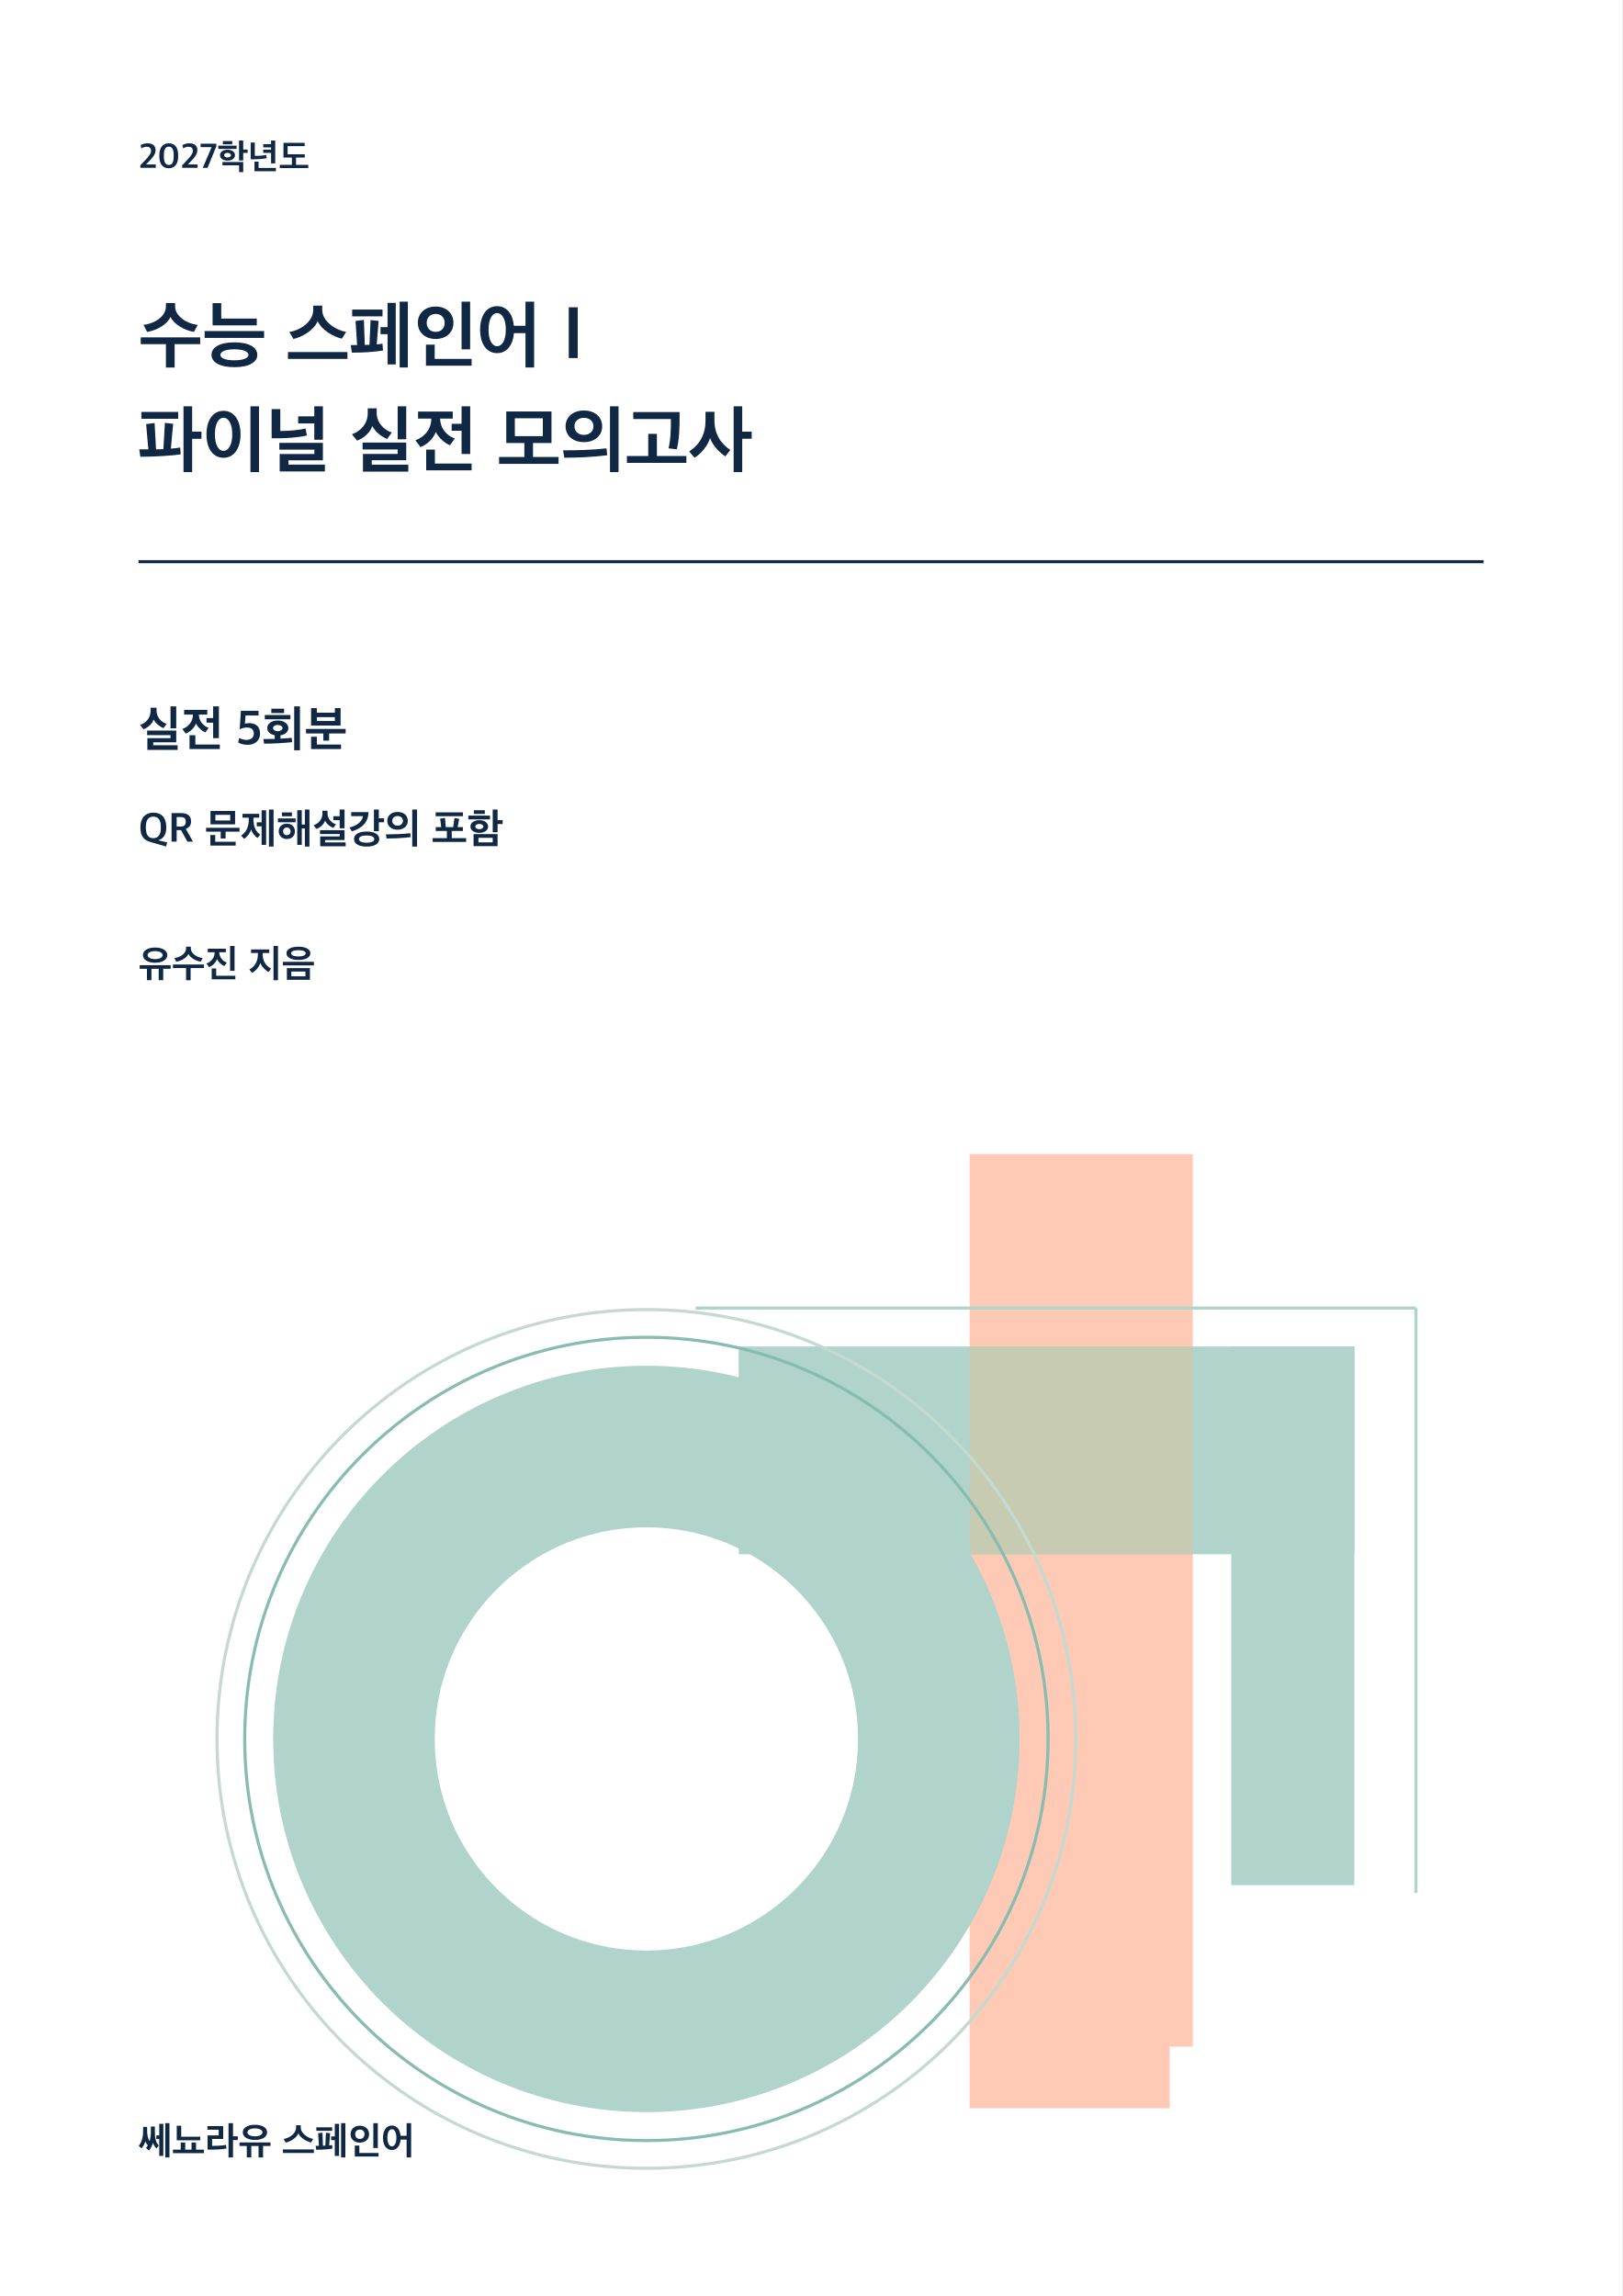
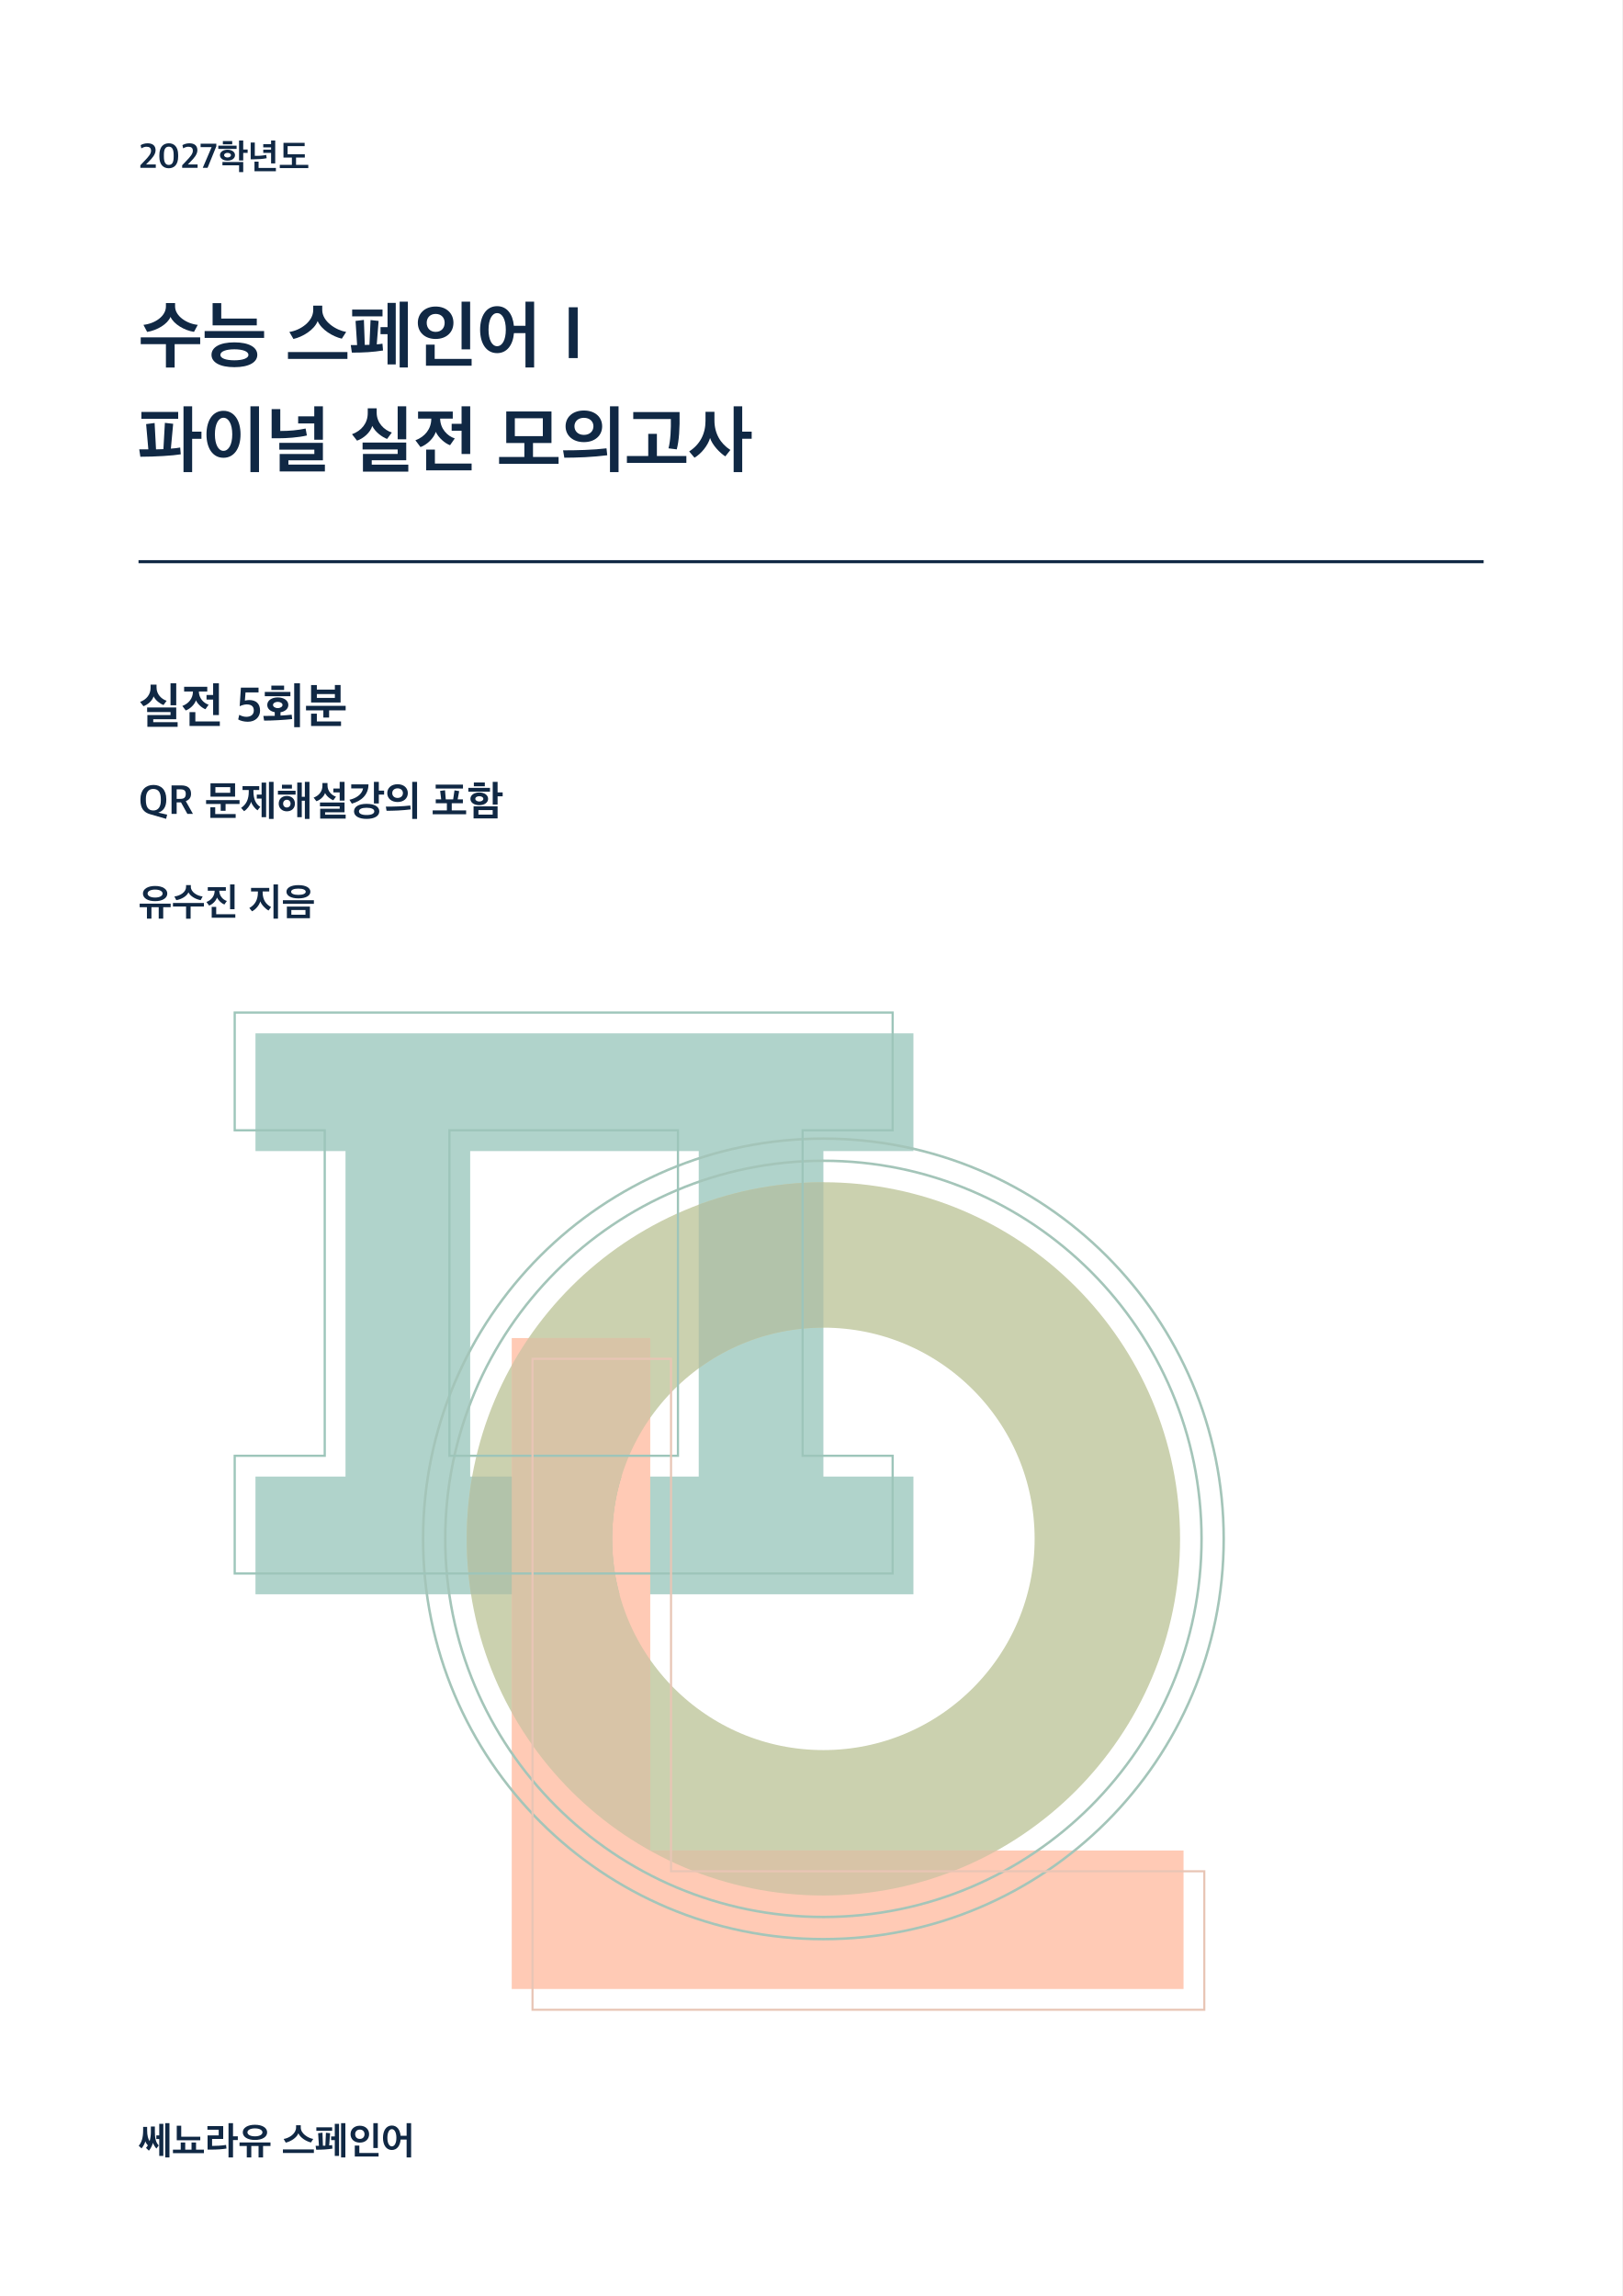
- <svg xmlns="http://www.w3.org/2000/svg" viewBox="0 0 1054 1492">
+ <svg xmlns="http://www.w3.org/2000/svg" xmlns:xlink="http://www.w3.org/1999/xlink" viewBox="0 0 1054 1492">
  <rect width="1054" height="1492" fill="white" />
  <g aria-label="2027학년도" fill="#102844" transform="translate(90 110) scale(0.023 -0.023)">
    <path transform="translate(0 0)" d="M52 41H488V137H213L294 220C378 307 482 416 482 538C482 662 405 734 255 734C176 734 106 709 60 682L80 591C118 614 174 637 222 637C309 637 354 605 354 522C354 436 278 351 183 251L52 113Z" />
    <path transform="translate(535 0)" d="M320 29C463 29 585 120 585 361V404C585 645 463 734 321 734C180 734 54 646 54 401V358C54 125 170 29 320 29ZM320 123C227 123 182 199 182 358V411C182 571 228 639 321 639C411 639 458 567 458 404V353C458 189 412 123 320 123Z" />
    <path transform="translate(1181 0)" d="M52 41H488V137H213L294 220C378 307 482 416 482 538C482 662 405 734 255 734C176 734 106 709 60 682L80 591C118 614 174 637 222 637C309 637 354 605 354 522C354 436 278 351 183 251L52 113Z" />
    <path transform="translate(1716 0)" d="M99 41H235L482 649V722H38V625H349Z" />
    <path transform="translate(2231 0)" d="M852 464V558H727V812H609V248H727V464ZM140 205V112H610V-80H727V205ZM540 576V667H23V576ZM152 706H416V797H152ZM495 399C495 491 405 553 284 553C161 553 70 491 70 399C70 307 162 244 284 244C405 244 495 307 495 399ZM187 399C187 438 230 464 284 464C336 464 380 438 380 399C380 360 336 333 284 333C231 333 187 360 187 399Z" />
    <path transform="translate(3096 0)" d="M785 -55V38H296V215H180V-55ZM511 407C420 385 297 376 189 380V755H73V282H162C271 282 432 291 525 313ZM649 619V554H428V464H649V166H766V812H649V710H428V619Z" />
    <path transform="translate(3961 0)" d="M737 331V424H251V654H732V747H134V331H372V125H30V33H835V125H489V331Z" />
  </g>
  <g aria-label="쎄뇨라유 스페인어" fill="#102844" transform="translate(90 1400) scale(0.025 -0.025)">
    <path transform="translate(0 0)" d="M526 233C447 313 425 429 425 590V725H321V586C321 499 310 417 289 345C251 398 224 490 224 627V715H120V623C120 447 84 311 5 226L78 157C126 213 164 287 178 341C189 305 218 260 243 234C228 210 212 188 195 169L270 97C317 150 363 247 375 302C389 259 431 187 465 153ZM804 -79V812H695V-79ZM539 400V-38H645V796H539V495H463V400Z" />
    <path transform="translate(865 0)" d="M835 33V124H630V310H513V124H349V310H232V124H30V33ZM740 368V460H245V746H129V368Z" />
    <path transform="translate(1730 0)" d="M556 153 546 247C431 226 267 221 182 221V402H471V736H61V643H354V495H65V125H159C310 125 462 135 556 153ZM726 812H609V-79H726V374H851V470H726Z" />
    <path transform="translate(2595 0)" d="M748 574C748 691 624 771 431 771C239 771 115 691 115 574C115 456 239 376 431 376C624 376 748 456 748 574ZM336 -78V219H525V-78H642V219H835V312H30V219H219V-78ZM626 574C626 515 551 470 431 470C310 470 236 515 236 574C236 633 310 677 431 677C551 677 626 633 626 574Z" />
    <path transform="translate(3460 0)" d="" />
    <path transform="translate(3723 0)" d="M835 37V130H30V37ZM818 402C682 425 494 542 494 699V758H372V699C372 541 195 423 49 402L104 307C227 334 386 429 432 549C483 432 637 339 759 311Z" />
    <path transform="translate(4588 0)" d="M452 151 444 243C421 239 396 236 367 234C376 339 384 444 392 551L283 563C277 450 273 339 268 228L205 226C201 339 196 451 193 565C155 560 118 555 80 551C86 441 94 334 101 224H15C21 192 24 154 30 122C189 122 317 129 452 151ZM624 -38V795H513V467H418V372H513V-38ZM788 -79V812H677V-79ZM445 613V705H34V613Z" />
    <path transform="translate(5453 0)" d="M766 166V812H650V166ZM786 -55V37H286V230H168V-55ZM58 526C58 398 153 307 299 307C446 307 540 398 540 526C540 652 446 746 299 746C153 746 58 652 58 526ZM178 526C178 594 224 646 299 646C376 646 421 594 421 526C421 455 376 403 299 403C224 403 178 455 178 526Z" />
    <path transform="translate(6318 0)" d="M36 432C36 245 121 115 266 115C399 115 481 225 494 386H650V-79H767V812H650V485H493C479 644 398 751 266 751C121 751 36 620 36 432ZM384 432C384 292 335 209 266 209C199 209 150 292 150 432C150 573 199 657 266 657C335 657 384 573 384 432Z" />
  </g>
  <g aria-label="수능 스페인어Ⅰ" fill="#102844" transform="translate(90 235) scale(0.048 -0.048)">
    <path transform="translate(0 0)" d="M489 -80V237H835V329H30V237H371V-80ZM802 498C659 511 495 614 495 747V793H371V747C371 614 221 515 67 498L117 402C252 424 394 508 433 606C477 508 619 423 751 403Z" />
    <path transform="translate(865 0)" d="M835 321V414H30V321ZM736 491V583H255V792H138V491ZM743 92C743 195 630 261 432 261C236 261 123 195 123 92C123 -9 236 -75 433 -75C630 -75 743 -9 743 92ZM623 91C623 46 548 18 432 18C317 18 243 46 243 91C243 138 317 167 432 167C548 167 623 138 623 91Z" />
    <path transform="translate(1730 0)" d="" />
    <path transform="translate(1993 0)" d="M835 37V130H30V37ZM818 402C682 425 494 542 494 699V758H372V699C372 541 195 423 49 402L104 307C227 334 386 429 432 549C483 432 637 339 759 311Z" />
    <path transform="translate(2858 0)" d="M452 151 444 243C421 239 396 236 367 234C376 339 384 444 392 551L283 563C277 450 273 339 268 228L205 226C201 339 196 451 193 565C155 560 118 555 80 551C86 441 94 334 101 224H15C21 192 24 154 30 122C189 122 317 129 452 151ZM624 -38V795H513V467H418V372H513V-38ZM788 -79V812H677V-79ZM445 613V705H34V613Z" />
    <path transform="translate(3723 0)" d="M766 166V812H650V166ZM786 -55V37H286V230H168V-55ZM58 526C58 398 153 307 299 307C446 307 540 398 540 526C540 652 446 746 299 746C153 746 58 652 58 526ZM178 526C178 594 224 646 299 646C376 646 421 594 421 526C421 455 376 403 299 403C224 403 178 455 178 526Z" />
    <path transform="translate(4588 0)" d="M36 432C36 245 121 115 266 115C399 115 481 225 494 386H650V-79H767V812H650V485H493C479 644 398 751 266 751C121 751 36 620 36 432ZM384 432C384 292 335 209 266 209C199 209 150 292 150 432C150 573 199 657 266 657C335 657 384 573 384 432Z" />
    <path transform="translate(5453 0)" d="M371 736V48H492V736Z" />
  </g>
  <g aria-label="파이널 실전 모의고사" fill="#102844" transform="translate(90 303) scale(0.048 -0.048)">
    <path transform="translate(0 0)" d="M572 162C570 192 567 224 564 254C531 247 489 243 438 239L469 575L357 588C351 469 344 350 337 232L237 229C230 348 225 466 218 586C180 581 142 575 103 571L133 229H10C15 196 21 163 25 129C224 129 467 144 572 162ZM726 812H609V-79H726V372H852V469H726ZM537 643V736H39V643Z" />
    <path transform="translate(865 0)" d="M766 -79V812H650V-79ZM55 432C55 245 140 115 285 115C431 115 516 246 516 432C516 620 431 751 285 751C140 751 55 620 55 432ZM404 432C404 292 354 209 285 209C218 209 169 292 169 432C169 573 218 657 285 657C354 657 404 573 404 432Z" />
    <path transform="translate(1730 0)" d="M793 -70V23H299V81H766V317H176V225H650V166H181V-70ZM549 417 532 511C424 488 313 478 189 478V774H72V379H162C271 379 434 389 549 417ZM766 359V812H649V676H431V580H649V359Z" />
    <path transform="translate(2595 0)" d="" />
    <path transform="translate(2858 0)" d="M766 365V812H650V365ZM794 -72V22H299V82H766V321H175V228H650V167H180V-72ZM571 457C467 490 366 588 366 725V785H245V719C245 584 161 481 32 434L100 347C183 375 280 455 306 546C346 464 438 396 507 370Z" />
    <path transform="translate(3723 0)" d="M61 645H240V642C240 507 154 399 25 352L94 260C180 290 274 379 301 466C339 384 426 310 494 285L558 377C456 410 362 509 360 645H531V741H61ZM767 166V812H650V575H516V481H650V166ZM786 -55V37H289V226H171V-55Z" />
    <path transform="translate(4588 0)" d="" />
    <path transform="translate(4851 0)" d="M835 33V126H489V315H739V742H127V315H372V126H30V33ZM622 408H243V650H622Z" />
    <path transform="translate(5716 0)" d="M185 542C185 605 233 656 313 656C394 656 442 605 442 542C442 476 394 425 313 425C233 425 185 476 185 542ZM782 812H666V-79H782ZM65 541C65 417 163 327 313 327C464 327 560 417 560 541C560 666 464 755 313 755C163 755 65 666 65 541ZM629 149 619 243C540 233 432 225 321 221C220 217 134 216 31 216L48 116C123 115 229 119 328 123C423 128 544 138 629 149Z" />
    <path transform="translate(6581 0)" d="M835 46V139H436V439H319V139H30V46ZM743 734H116V640H625C628 517 621 346 593 243L705 229C736 347 747 510 743 734Z" />
    <path transform="translate(7446 0)" d="M726 812H610V-79H726V373H854V469H726ZM566 221C431 307 350 445 350 621V737H229V615C229 437 153 294 8 201C33 173 56 145 80 116C172 170 262 282 291 383C321 286 424 181 497 134C521 163 542 192 566 221Z" />
  </g>
  <path d="M90 365H964" fill="none" stroke="#102844" stroke-width="2" />
-   <g aria-label="실전 5회분" fill="#102844" transform="translate(90 485) scale(0.032 -0.032)">
+   <g aria-label="실전 5회분" fill="#102844" transform="translate(90 470) scale(0.032 -0.032)">
    <path transform="translate(0 0)" d="M766 365V812H650V365ZM794 -72V22H299V82H766V321H175V228H650V167H180V-72ZM571 457C467 490 366 588 366 725V785H245V719C245 584 161 481 32 434L100 347C183 375 280 455 306 546C346 464 438 396 507 370Z" />
    <path transform="translate(865 0)" d="M61 645H240V642C240 507 154 399 25 352L94 260C180 290 274 379 301 466C339 384 426 310 494 285L558 377C456 410 362 509 360 645H531V741H61ZM767 166V812H650V575H516V481H650V166ZM786 -55V37H289V226H171V-55Z" />
    <path transform="translate(1730 0)" d="" />
    <path transform="translate(1993 0)" d="M226 31C382 31 475 130 475 257C475 402 390 472 253 472C227 472 190 466 167 460L180 627H444V723H86L61 346C93 362 157 383 200 383C294 383 348 347 348 260C348 177 290 131 195 131C142 131 90 150 53 172L31 78C75 51 148 31 226 31Z" />
    <path transform="translate(2506 0)" d="M536 372C536 463 445 525 321 525C198 525 108 463 108 372C108 297 169 242 260 225V151C183 150 105 149 29 149L44 54C211 54 462 68 614 85L604 174C539 166 461 161 377 156V224C471 239 536 295 536 372ZM772 812H655V-79H772ZM578 549V637H58V549ZM191 677H450V765H191ZM418 372C418 338 378 308 321 308C265 308 225 338 225 372C225 406 265 435 321 435C378 435 418 406 418 372Z" />
    <path transform="translate(3371 0)" d="M732 422V777H616V684H250V776H133V422ZM499 116V262H835V354H30V262H382V116ZM741 -55V37H250V195H133V-55ZM616 515H250V593H616Z" />
  </g>
-   <g aria-label="QR 문제해설강의 포함" fill="#102844" transform="translate(90 548) scale(0.027 -0.027)">
+   <g aria-label="QR 문제해설강의 포함" fill="#102844" transform="translate(90 530) scale(0.027 -0.027)">
    <path transform="translate(0 0)" d="M668 376V397C668 624 543 738 360 738C173 738 46 616 46 395V373C46 173 133 75 277 34L664 -78L689 23L474 72C595 107 668 208 668 376ZM358 123C227 123 177 218 177 374V409C177 548 235 642 354 642C487 641 537 548 537 394V359C537 219 478 123 358 123Z" />
    <path transform="translate(714 0)" d="M81 41H204V318H309L462 41H596L426 344V349C503 379 550 430 550 526C550 660 469 727 311 727H81ZM204 403V632H297C385 632 423 600 423 522C423 442 387 403 298 403Z" />
    <path transform="translate(1333 0)" d="" />
    <path transform="translate(1596 0)" d="M728 778H136V456H728ZM499 116V280H835V373H30V280H382V116ZM742 -55V37H250V200H133V-55ZM611 549H254V685H611Z" />
    <path transform="translate(2461 0)" d="M469 211C363 274 305 401 305 575V616H444V709H42V616H192V573C192 397 135 270 8 186L79 107C151 148 227 251 248 334C270 255 345 164 403 127ZM610 -38V795H501V505H385V409H501V-38ZM789 -79V812H678V-79Z" />
    <path transform="translate(3326 0)" d="M788 -79V812H677V452H603V796H494V-38H603V358H677V-79ZM438 288C438 400 359 473 243 473C129 473 48 401 48 288C48 182 128 103 243 103C359 103 438 176 438 288ZM29 506H454V599H29ZM333 288C333 234 295 195 243 195C192 195 154 232 154 288C154 343 192 381 243 381C295 381 333 343 333 288ZM126 650H366V743H126Z" />
    <path transform="translate(4191 0)" d="M767 361V812H650V652H498V558H650V361ZM794 -72V22H299V79H767V316H176V223H650V165H181V-72ZM561 456C458 489 357 587 357 724V784H235V718C235 583 151 480 23 433L90 346C174 374 271 454 298 545C336 463 428 395 496 369Z" />
    <path transform="translate(5056 0)" d="M854 506V602H727V812H609V292H727V506ZM738 102C738 213 627 283 432 283C241 283 130 213 130 102C130 -8 241 -79 432 -79C627 -79 738 -8 738 102ZM618 102C618 47 550 14 432 14C316 14 249 47 249 102C249 156 316 189 432 189C550 189 618 156 618 102ZM478 751H63V654H348C322 504 168 412 20 381L78 288C317 356 477 507 478 751Z" />
    <path transform="translate(5921 0)" d="M185 542C185 605 233 656 313 656C394 656 442 605 442 542C442 476 394 425 313 425C233 425 185 476 185 542ZM782 812H666V-79H782ZM65 541C65 417 163 327 313 327C464 327 560 417 560 541C560 666 464 755 313 755C163 755 65 666 65 541ZM629 149 619 243C540 233 432 225 321 221C220 217 134 216 31 216L48 116C123 115 229 119 328 123C423 128 544 138 629 149Z" />
    <path transform="translate(6786 0)" d="" />
    <path transform="translate(7049 0)" d="M835 33V125H489V297H757V390H631L668 589L555 608L523 390H345L327 610L210 595L235 390H104V297H372V125H30V33ZM759 652V745H102V652Z" />
    <path transform="translate(7914 0)" d="M849 464V558H727V812H610V266H727V464ZM727 -68V222H149V-68ZM609 23H266V132H609ZM544 576V667H23V576ZM156 706H420V797H156ZM499 403C499 495 408 557 287 557C164 557 73 495 73 403C73 312 165 251 287 251C408 251 499 312 499 403ZM191 403C191 442 234 467 287 467C339 467 384 442 384 403C384 366 339 339 287 339C235 339 191 366 191 403Z" />
  </g>
-   <g aria-label="유수진 지음" fill="#102844" transform="translate(90 635) scale(0.025 -0.025)">
+   <g aria-label="유수진 지음" fill="#102844" transform="translate(90 595) scale(0.025 -0.025)">
    <path transform="translate(0 0)" d="M748 574C748 691 624 771 431 771C239 771 115 691 115 574C115 456 239 376 431 376C624 376 748 456 748 574ZM336 -78V219H525V-78H642V219H835V312H30V219H219V-78ZM626 574C626 515 551 470 431 470C310 470 236 515 236 574C236 633 310 677 431 677C551 677 626 633 626 574Z" />
    <path transform="translate(865 0)" d="M489 -80V237H835V329H30V237H371V-80ZM802 498C659 511 495 614 495 747V793H371V747C371 614 221 515 67 498L117 402C252 424 394 508 433 606C477 508 619 423 751 403Z" />
    <path transform="translate(1730 0)" d="M70 648H249C249 511 164 402 35 355L105 262C191 292 283 382 310 471C350 386 435 314 502 289L566 381C464 413 371 512 369 648H540V740H70ZM786 -55V37H289V227H172V-55ZM766 166V812H650V166Z" />
    <path transform="translate(2595 0)" d="" />
    <path transform="translate(2858 0)" d="M587 224C453 293 368 417 368 605V628H540V721H67V628H245V604C245 417 172 279 22 199L92 112C196 163 286 282 307 372C334 286 443 173 522 133ZM767 -79V812H650V-79Z" />
    <path transform="translate(3723 0)" d="M835 306V400H30V306ZM732 -68V235H133V-68ZM616 23H249V146H616ZM243 621C243 670 312 702 432 702C554 702 623 670 623 621C623 572 550 539 432 539C312 539 243 572 243 621ZM122 621C122 522 233 448 433 448C633 448 744 522 744 621C744 720 633 793 432 793C233 793 122 720 122 621Z" />
  </g>
-   <rect x="630" y="750" width="145" height="620" fill="#ffcab5" />
-   <rect x="480" y="875" width="400" height="135" fill="#b0d3cb" />
-   <rect x="800" y="875" width="80" height="350" fill="#b0d3cb" />
-   <rect x="630" y="875" width="145" height="135" fill="#c7cbb1" />
-   <path d="M452 850H920" fill="none" stroke="#b0d3cb" stroke-width="2" />
-   <path d="M920 850L920 1230" fill="none" stroke="#b0d3cb" stroke-width="2" />
-   <circle cx="420" cy="1130" r="190" fill="none" stroke="#b0d3cb" stroke-width="105" />
-   <circle cx="420" cy="1130" r="261" fill="none" stroke="#88bcb0" stroke-width="2" />
-   <circle cx="420" cy="1130" r="279" fill="none" stroke="#c4d9cf" stroke-width="2" />
-   <rect x="760" y="1330" width="225" height="125" fill="white" />
+   <g id="consonant-cluster-1" aria-label="파이널 초성 ㅍ ㅇ ㄴ 결합 조형" transform="translate(130 640) scale(0.9)">
+     <defs>
+       <path id="p1" d="M40 35H515V120H450V355H515V440H40V355H105V120H40Z M195 120V355H360V120Z" fill-rule="evenodd" />
+       <path id="n1" d="M225 255H325V625H710V725H225Z" />
+       <clipPath id="cp1">
+         <path d="M40 35H515V120H450V355H515V440H40V355H105V120H40Z M195 120V355H360V120Z" clip-rule="evenodd" />
+       </clipPath>
+       <clipPath id="cn1">
+         <path d="M225 255H325V625H710V725H225Z" />
+       </clipPath>
+     </defs>
+     <g id="pieup" fill="#b0d3cb">
+       <use xlink:href="#p1" />
+     </g>
+     <g id="ieung" stroke="#cbd1af">
+       <circle cx="450" cy="400" r="205" fill="none" stroke-width="105" />
+     </g>
+     <g id="nieun" fill="#ffcab5">
+       <use xlink:href="#n1" />
+     </g>
+     <g id="pieup-ieung-intersection" clip-path="url(#cp1)" stroke="#b2c3aa">
+       <circle cx="450" cy="400" r="205" fill="none" stroke-width="105" />
+     </g>
+     <g id="nieun-ieung-intersection" clip-path="url(#cn1)" stroke="#d8c4a7">
+       <circle cx="450" cy="400" r="205" fill="none" stroke-width="105" />
+     </g>
+     <g id="ieung-contours" fill="none" stroke="#a4c5b9" stroke-width="1.8">
+       <circle cx="450" cy="400" r="273" />
+       <circle cx="450" cy="400" r="289" />
+     </g>
+     <use xlink:href="#p1" transform="translate(-15 -15)" fill="none" stroke="#9dc5ba" stroke-width="1.6" />
+     <path id="nieun-contour" d="M225 255H325V625H710V725H225Z" transform="translate(15 15)" fill="none" stroke="#e8c5b5" stroke-width="1.5" />
+   </g>
</svg>
